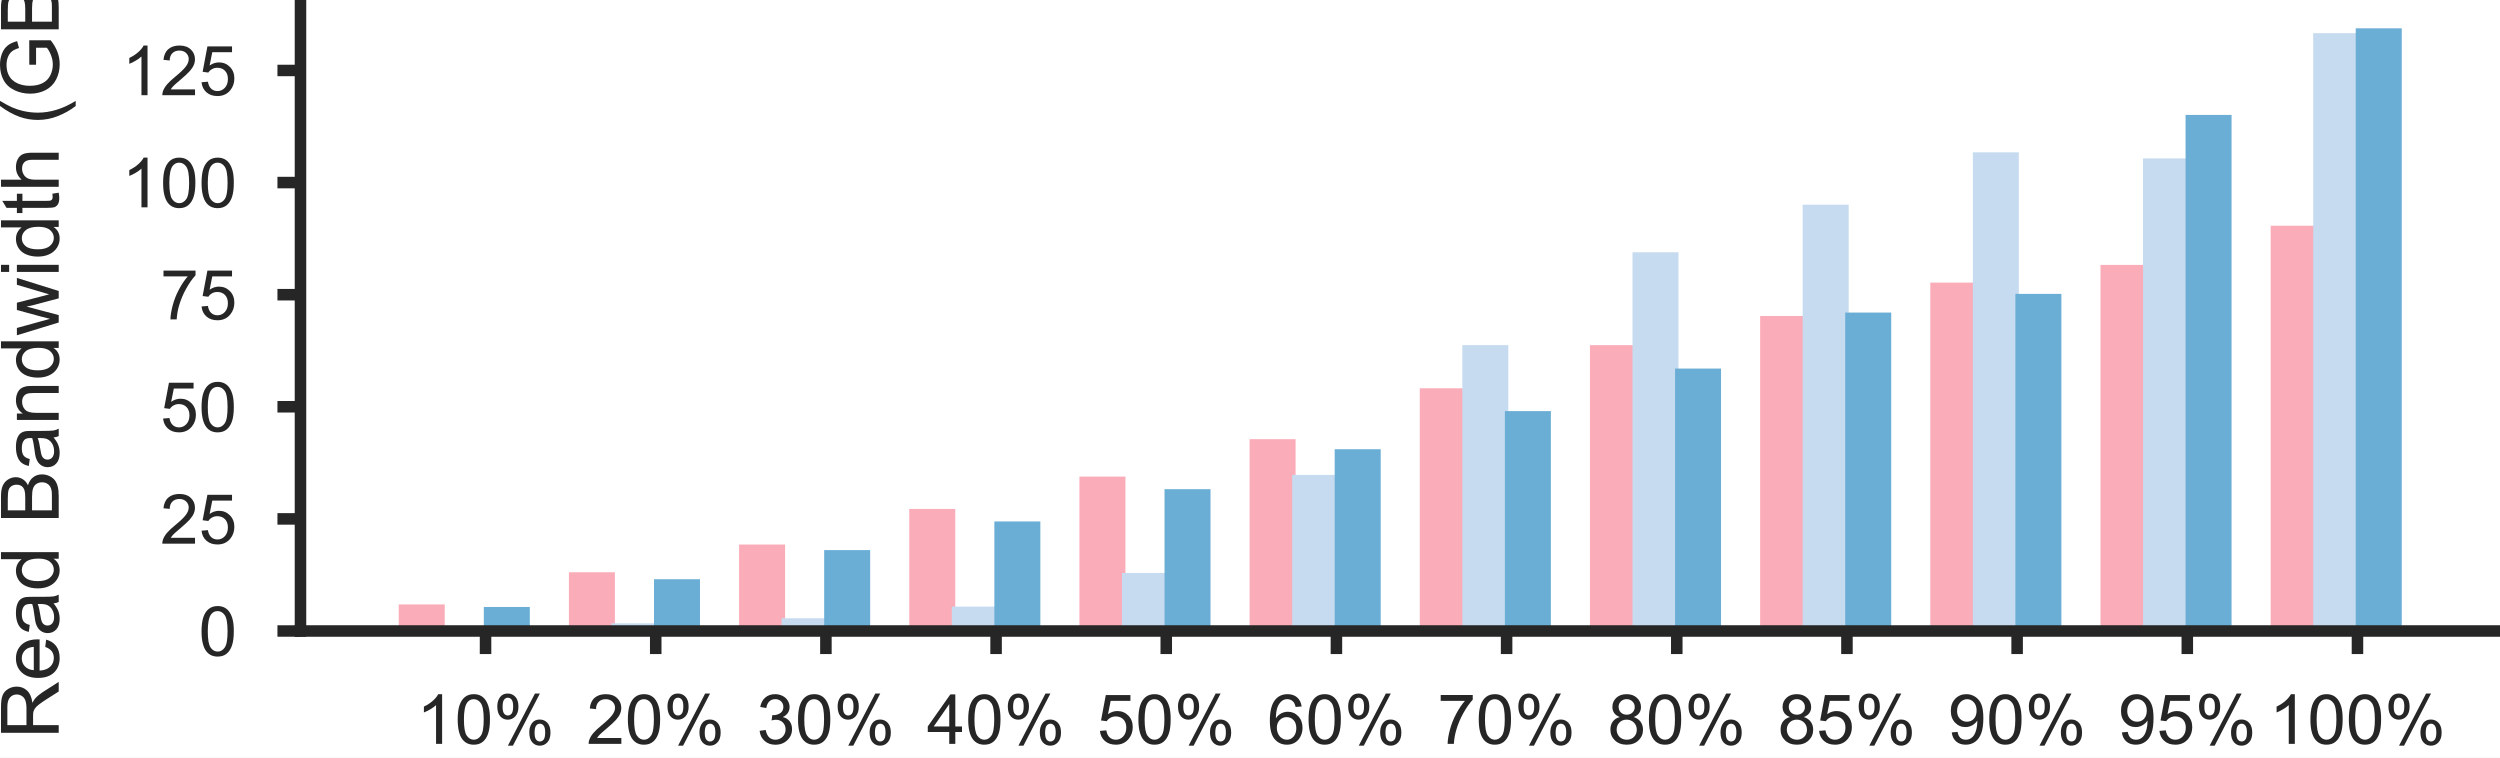
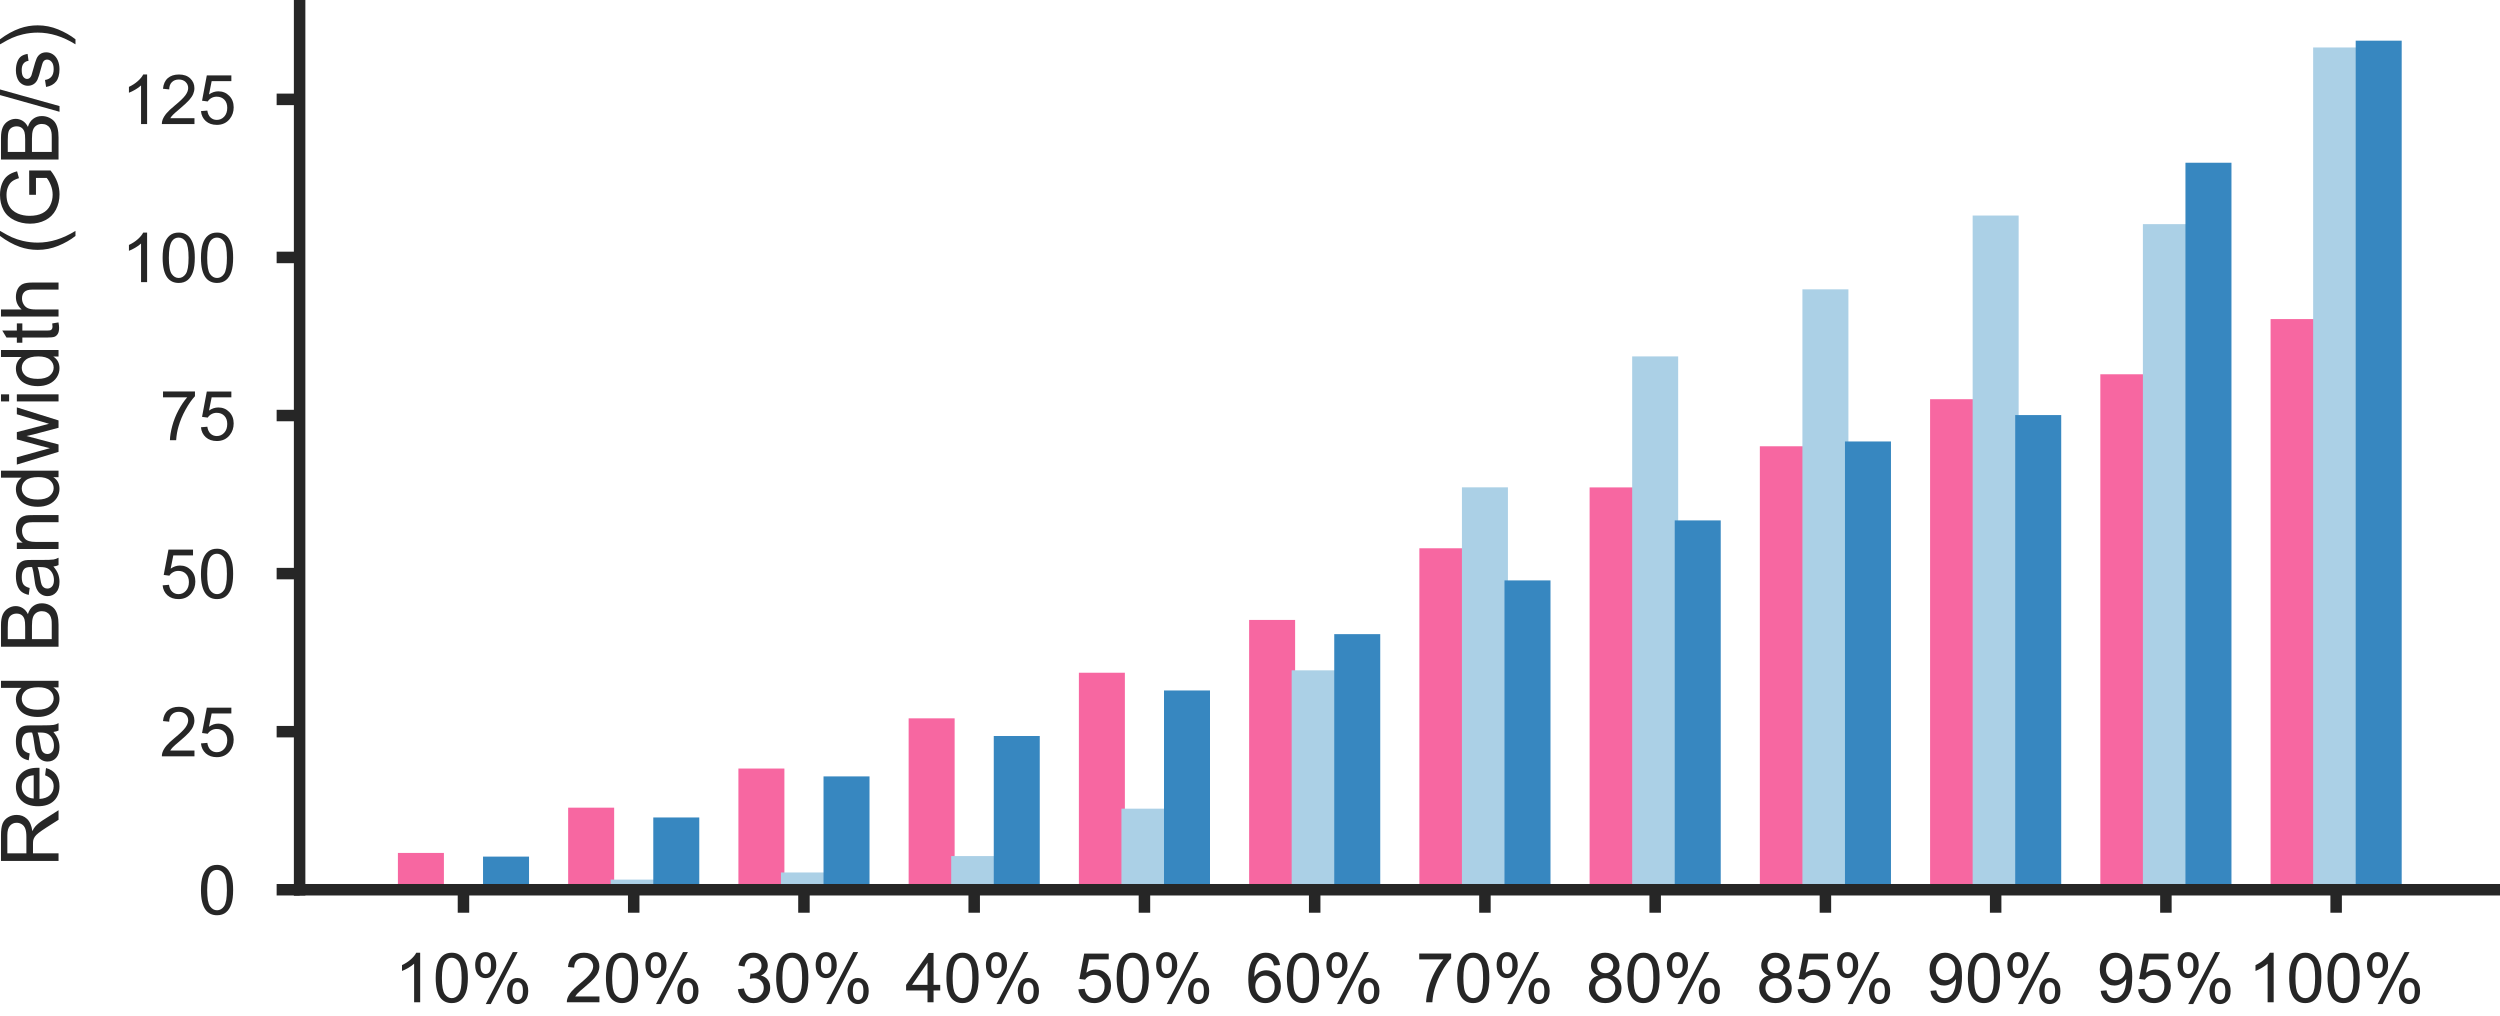
- <svg xmlns="http://www.w3.org/2000/svg" xmlns:xlink="http://www.w3.org/1999/xlink" width="216.973pt" height="65.751pt" viewBox="0 0 216.973 65.751" version="1.1">
+ <svg xmlns="http://www.w3.org/2000/svg" xmlns:xlink="http://www.w3.org/1999/xlink" width="217.603pt" height="88.431pt" viewBox="0 0 217.603 88.431" version="1.1">
  <defs>
    <style type="text/css">*{stroke-linejoin: round; stroke-linecap: butt}</style>
  </defs>
  <g id="figure_1">
    <g id="patch_1">
-       <path d="M 0 65.751  L 216.973 65.751  L 216.973 0  L 0 0  z " style="fill: #ffffff" />
+       <path d="M 0 88.431  L 217.603 88.431  L 217.603 0  L 0 0  z " style="fill: #ffffff" />
    </g>
    <g id="axes_1">
      <g id="patch_2">
-         <path d="M 26.079 54.764  L 216.973 54.764  L 216.973 -0  L 26.079 -0  z " style="fill: #ffffff" />
+         <path d="M 26.079 77.444  L 217.603 77.444  L 217.603 0  L 26.079 0  z " style="fill: #ffffff" />
      </g>
      <g id="matplotlib.axis_1">
        <g id="xtick_1">
          <g id="line2d_1">
            <defs>
-               <path id="m1c1a986bbe" d="M 0 0  L 0 2  " style="stroke: #262626" />
+               <path id="m88b4b094c3" d="M 0 0  L 0 2  " style="stroke: #262626" />
            </defs>
            <g>
-               <use xlink:href="#m1c1a986bbe" x="42.14" y="54.764" style="fill: #262626; stroke: #262626" />
+               <use xlink:href="#m88b4b094c3" x="40.341" y="77.444" style="fill: #262626; stroke: #262626" />
            </g>
          </g>
          <g id="text_1">
-             <g style="fill: #262626" transform="translate(36.13621 64.55869) scale(0.06 -0.06)">
+             <g style="fill: #262626" transform="translate(34.33696 87.23869) scale(0.06 -0.06)">
              <defs>
                <path id="ArialMT-31" d="M 2384 0  L 1822 0  L 1822 3584  Q 1619 3391 1289 3197  Q 959 3003 697 2906  L 697 3450  Q 1169 3672 1522 3987  Q 1875 4303 2022 4600  L 2384 4600  L 2384 0  z " transform="scale(0.015625)" />
                <path id="ArialMT-30" d="M 266 2259  Q 266 3072 433 3567  Q 600 4063 929 4331  Q 1259 4600 1759 4600  Q 2128 4600 2406 4451  Q 2684 4303 2865 4023  Q 3047 3744 3150 3342  Q 3253 2941 3253 2259  Q 3253 1453 3087 958  Q 2922 463 2592 192  Q 2263 -78 1759 -78  Q 1097 -78 719 397  Q 266 969 266 2259  z M 844 2259  Q 844 1131 1108 757  Q 1372 384 1759 384  Q 2147 384 2411 759  Q 2675 1134 2675 2259  Q 2675 3391 2411 3762  Q 2147 4134 1753 4134  Q 1366 4134 1134 3806  Q 844 3388 844 2259  z " transform="scale(0.015625)" />
                <path id="ArialMT-25" d="M 372 3481  Q 372 3972 619 4315  Q 866 4659 1334 4659  Q 1766 4659 2048 4351  Q 2331 4044 2331 3447  Q 2331 2866 2045 2552  Q 1759 2238 1341 2238  Q 925 2238 648 2547  Q 372 2856 372 3481  z M 1350 4272  Q 1141 4272 1002 4090  Q 863 3909 863 3425  Q 863 2984 1003 2804  Q 1144 2625 1350 2625  Q 1563 2625 1702 2806  Q 1841 2988 1841 3469  Q 1841 3913 1700 4092  Q 1559 4272 1350 4272  z M 1353 -169  L 3859 4659  L 4316 4659  L 1819 -169  L 1353 -169  z M 3334 1075  Q 3334 1569 3581 1911  Q 3828 2253 4300 2253  Q 4731 2253 5014 1945  Q 5297 1638 5297 1041  Q 5297 459 5011 145  Q 4725 -169 4303 -169  Q 3888 -169 3611 142  Q 3334 453 3334 1075  z M 4316 1866  Q 4103 1866 3964 1684  Q 3825 1503 3825 1019  Q 3825 581 3965 400  Q 4106 219 4313 219  Q 4528 219 4667 400  Q 4806 581 4806 1063  Q 4806 1506 4665 1686  Q 4525 1866 4316 1866  z " transform="scale(0.015625)" />
              </defs>
              <use xlink:href="#ArialMT-31" />
              <use xlink:href="#ArialMT-30" transform="translate(55.61523 0)" />
              <use xlink:href="#ArialMT-25" transform="translate(111.2305 0)" />
            </g>
          </g>
        </g>
        <g id="xtick_2">
          <g id="line2d_2">
            <g>
-               <use xlink:href="#m1c1a986bbe" x="56.91" y="54.764" style="fill: #262626; stroke: #262626" />
+               <use xlink:href="#m88b4b094c3" x="55.159" y="77.444" style="fill: #262626; stroke: #262626" />
            </g>
          </g>
          <g id="text_2">
-             <g style="fill: #262626" transform="translate(50.90557 64.55869) scale(0.06 -0.06)">
+             <g style="fill: #262626" transform="translate(49.15506 87.23869) scale(0.06 -0.06)">
              <defs>
                <path id="ArialMT-32" d="M 3222 541  L 3222 0  L 194 0  Q 188 203 259 391  Q 375 700 629 1000  Q 884 1300 1366 1694  Q 2113 2306 2375 2664  Q 2638 3022 2638 3341  Q 2638 3675 2398 3904  Q 2159 4134 1775 4134  Q 1369 4134 1125 3890  Q 881 3647 878 3216  L 300 3275  Q 359 3922 746 4261  Q 1134 4600 1788 4600  Q 2447 4600 2831 4234  Q 3216 3869 3216 3328  Q 3216 3053 3103 2787  Q 2991 2522 2730 2228  Q 2469 1934 1863 1422  Q 1356 997 1212 845  Q 1069 694 975 541  L 3222 541  z " transform="scale(0.015625)" />
              </defs>
              <use xlink:href="#ArialMT-32" />
              <use xlink:href="#ArialMT-30" transform="translate(55.61523 0)" />
              <use xlink:href="#ArialMT-25" transform="translate(111.2305 0)" />
            </g>
          </g>
        </g>
        <g id="xtick_3">
          <g id="line2d_3">
            <g>
-               <use xlink:href="#m1c1a986bbe" x="71.679" y="54.764" style="fill: #262626; stroke: #262626" />
+               <use xlink:href="#m88b4b094c3" x="69.977" y="77.444" style="fill: #262626; stroke: #262626" />
            </g>
          </g>
          <g id="text_3">
-             <g style="fill: #262626" transform="translate(65.67494 64.55869) scale(0.06 -0.06)">
+             <g style="fill: #262626" transform="translate(63.97317 87.23869) scale(0.06 -0.06)">
              <defs>
                <path id="ArialMT-33" d="M 269 1209  L 831 1284  Q 928 806 1161 595  Q 1394 384 1728 384  Q 2125 384 2398 659  Q 2672 934 2672 1341  Q 2672 1728 2419 1979  Q 2166 2231 1775 2231  Q 1616 2231 1378 2169  L 1441 2663  Q 1497 2656 1531 2656  Q 1891 2656 2178 2843  Q 2466 3031 2466 3422  Q 2466 3731 2256 3934  Q 2047 4138 1716 4138  Q 1388 4138 1169 3931  Q 950 3725 888 3313  L 325 3413  Q 428 3978 793 4289  Q 1159 4600 1703 4600  Q 2078 4600 2393 4439  Q 2709 4278 2876 4000  Q 3044 3722 3044 3409  Q 3044 3113 2884 2869  Q 2725 2625 2413 2481  Q 2819 2388 3044 2092  Q 3269 1797 3269 1353  Q 3269 753 2831 336  Q 2394 -81 1725 -81  Q 1122 -81 723 278  Q 325 638 269 1209  z " transform="scale(0.015625)" />
              </defs>
              <use xlink:href="#ArialMT-33" />
              <use xlink:href="#ArialMT-30" transform="translate(55.61523 0)" />
              <use xlink:href="#ArialMT-25" transform="translate(111.2305 0)" />
            </g>
          </g>
        </g>
        <g id="xtick_4">
          <g id="line2d_4">
            <g>
-               <use xlink:href="#m1c1a986bbe" x="86.449" y="54.764" style="fill: #262626; stroke: #262626" />
+               <use xlink:href="#m88b4b094c3" x="84.795" y="77.444" style="fill: #262626; stroke: #262626" />
            </g>
          </g>
          <g id="text_4">
-             <g style="fill: #262626" transform="translate(80.4443 64.55869) scale(0.06 -0.06)">
+             <g style="fill: #262626" transform="translate(78.79127 87.23869) scale(0.06 -0.06)">
              <defs>
                <path id="ArialMT-34" d="M 2069 0  L 2069 1097  L 81 1097  L 81 1613  L 2172 4581  L 2631 4581  L 2631 1613  L 3250 1613  L 3250 1097  L 2631 1097  L 2631 0  L 2069 0  z M 2069 1613  L 2069 3678  L 634 1613  L 2069 1613  z " transform="scale(0.015625)" />
              </defs>
              <use xlink:href="#ArialMT-34" />
              <use xlink:href="#ArialMT-30" transform="translate(55.61523 0)" />
              <use xlink:href="#ArialMT-25" transform="translate(111.2305 0)" />
            </g>
          </g>
        </g>
        <g id="xtick_5">
          <g id="line2d_5">
            <g>
-               <use xlink:href="#m1c1a986bbe" x="101.218" y="54.764" style="fill: #262626; stroke: #262626" />
+               <use xlink:href="#m88b4b094c3" x="99.614" y="77.444" style="fill: #262626; stroke: #262626" />
            </g>
          </g>
          <g id="text_5">
-             <g style="fill: #262626" transform="translate(95.21366 64.55869) scale(0.06 -0.06)">
+             <g style="fill: #262626" transform="translate(93.60938 87.23869) scale(0.06 -0.06)">
              <defs>
                <path id="ArialMT-35" d="M 266 1200  L 856 1250  Q 922 819 1161 601  Q 1400 384 1738 384  Q 2144 384 2425 690  Q 2706 997 2706 1503  Q 2706 1984 2436 2262  Q 2166 2541 1728 2541  Q 1456 2541 1237 2417  Q 1019 2294 894 2097  L 366 2166  L 809 4519  L 3088 4519  L 3088 3981  L 1259 3981  L 1013 2750  Q 1425 3038 1878 3038  Q 2478 3038 2890 2622  Q 3303 2206 3303 1553  Q 3303 931 2941 478  Q 2500 -78 1738 -78  Q 1113 -78 717 272  Q 322 622 266 1200  z " transform="scale(0.015625)" />
              </defs>
              <use xlink:href="#ArialMT-35" />
              <use xlink:href="#ArialMT-30" transform="translate(55.61523 0)" />
              <use xlink:href="#ArialMT-25" transform="translate(111.2305 0)" />
            </g>
          </g>
        </g>
        <g id="xtick_6">
          <g id="line2d_6">
            <g>
-               <use xlink:href="#m1c1a986bbe" x="115.987" y="54.764" style="fill: #262626; stroke: #262626" />
+               <use xlink:href="#m88b4b094c3" x="114.432" y="77.444" style="fill: #262626; stroke: #262626" />
            </g>
          </g>
          <g id="text_6">
-             <g style="fill: #262626" transform="translate(109.983 64.55869) scale(0.06 -0.06)">
+             <g style="fill: #262626" transform="translate(108.4275 87.23869) scale(0.06 -0.06)">
              <defs>
                <path id="ArialMT-36" d="M 3184 3459  L 2625 3416  Q 2550 3747 2413 3897  Q 2184 4138 1850 4138  Q 1581 4138 1378 3988  Q 1113 3794 959 3422  Q 806 3050 800 2363  Q 1003 2672 1297 2822  Q 1591 2972 1913 2972  Q 2475 2972 2870 2558  Q 3266 2144 3266 1488  Q 3266 1056 3080 686  Q 2894 316 2569 119  Q 2244 -78 1831 -78  Q 1128 -78 684 439  Q 241 956 241 2144  Q 241 3472 731 4075  Q 1159 4600 1884 4600  Q 2425 4600 2770 4297  Q 3116 3994 3184 3459  z M 888 1484  Q 888 1194 1011 928  Q 1134 663 1356 523  Q 1578 384 1822 384  Q 2178 384 2434 671  Q 2691 959 2691 1453  Q 2691 1928 2437 2201  Q 2184 2475 1800 2475  Q 1419 2475 1153 2201  Q 888 1928 888 1484  z " transform="scale(0.015625)" />
              </defs>
              <use xlink:href="#ArialMT-36" />
              <use xlink:href="#ArialMT-30" transform="translate(55.61523 0)" />
              <use xlink:href="#ArialMT-25" transform="translate(111.2305 0)" />
            </g>
          </g>
        </g>
        <g id="xtick_7">
          <g id="line2d_7">
            <g>
-               <use xlink:href="#m1c1a986bbe" x="130.757" y="54.764" style="fill: #262626; stroke: #262626" />
+               <use xlink:href="#m88b4b094c3" x="129.25" y="77.444" style="fill: #262626; stroke: #262626" />
            </g>
          </g>
          <g id="text_7">
-             <g style="fill: #262626" transform="translate(124.7524 64.55869) scale(0.06 -0.06)">
+             <g style="fill: #262626" transform="translate(123.2456 87.23869) scale(0.06 -0.06)">
              <defs>
                <path id="ArialMT-37" d="M 303 3981  L 303 4522  L 3269 4522  L 3269 4084  Q 2831 3619 2401 2847  Q 1972 2075 1738 1259  Q 1569 684 1522 0  L 944 0  Q 953 541 1156 1306  Q 1359 2072 1739 2783  Q 2119 3494 2547 3981  L 303 3981  z " transform="scale(0.015625)" />
              </defs>
              <use xlink:href="#ArialMT-37" />
              <use xlink:href="#ArialMT-30" transform="translate(55.61523 0)" />
              <use xlink:href="#ArialMT-25" transform="translate(111.2305 0)" />
            </g>
          </g>
        </g>
        <g id="xtick_8">
          <g id="line2d_8">
            <g>
-               <use xlink:href="#m1c1a986bbe" x="145.526" y="54.764" style="fill: #262626; stroke: #262626" />
+               <use xlink:href="#m88b4b094c3" x="144.068" y="77.444" style="fill: #262626; stroke: #262626" />
            </g>
          </g>
          <g id="text_8">
-             <g style="fill: #262626" transform="translate(139.5217 64.55869) scale(0.06 -0.06)">
+             <g style="fill: #262626" transform="translate(138.0637 87.23869) scale(0.06 -0.06)">
              <defs>
                <path id="ArialMT-38" d="M 1131 2484  Q 781 2613 612 2850  Q 444 3088 444 3419  Q 444 3919 803 4259  Q 1163 4600 1759 4600  Q 2359 4600 2725 4251  Q 3091 3903 3091 3403  Q 3091 3084 2923 2848  Q 2756 2613 2416 2484  Q 2838 2347 3058 2040  Q 3278 1734 3278 1309  Q 3278 722 2862 322  Q 2447 -78 1769 -78  Q 1091 -78 675 323  Q 259 725 259 1325  Q 259 1772 486 2073  Q 713 2375 1131 2484  z M 1019 3438  Q 1019 3113 1228 2906  Q 1438 2700 1772 2700  Q 2097 2700 2305 2904  Q 2513 3109 2513 3406  Q 2513 3716 2298 3927  Q 2084 4138 1766 4138  Q 1444 4138 1231 3931  Q 1019 3725 1019 3438  z M 838 1322  Q 838 1081 952 856  Q 1066 631 1291 507  Q 1516 384 1775 384  Q 2178 384 2440 643  Q 2703 903 2703 1303  Q 2703 1709 2433 1975  Q 2163 2241 1756 2241  Q 1359 2241 1098 1978  Q 838 1716 838 1322  z " transform="scale(0.015625)" />
              </defs>
              <use xlink:href="#ArialMT-38" />
              <use xlink:href="#ArialMT-30" transform="translate(55.61523 0)" />
              <use xlink:href="#ArialMT-25" transform="translate(111.2305 0)" />
            </g>
          </g>
        </g>
        <g id="xtick_9">
          <g id="line2d_9">
            <g>
-               <use xlink:href="#m1c1a986bbe" x="160.295" y="54.764" style="fill: #262626; stroke: #262626" />
+               <use xlink:href="#m88b4b094c3" x="158.886" y="77.444" style="fill: #262626; stroke: #262626" />
            </g>
          </g>
          <g id="text_9">
-             <g style="fill: #262626" transform="translate(154.2911 64.55869) scale(0.06 -0.06)">
+             <g style="fill: #262626" transform="translate(152.8818 87.23869) scale(0.06 -0.06)">
              <use xlink:href="#ArialMT-38" />
              <use xlink:href="#ArialMT-35" transform="translate(55.61523 0)" />
              <use xlink:href="#ArialMT-25" transform="translate(111.2305 0)" />
            </g>
          </g>
        </g>
        <g id="xtick_10">
          <g id="line2d_10">
            <g>
-               <use xlink:href="#m1c1a986bbe" x="175.065" y="54.764" style="fill: #262626; stroke: #262626" />
+               <use xlink:href="#m88b4b094c3" x="173.704" y="77.444" style="fill: #262626; stroke: #262626" />
            </g>
          </g>
          <g id="text_10">
-             <g style="fill: #262626" transform="translate(169.0605 64.55869) scale(0.06 -0.06)">
+             <g style="fill: #262626" transform="translate(167.6999 87.23869) scale(0.06 -0.06)">
              <defs>
                <path id="ArialMT-39" d="M 350 1059  L 891 1109  Q 959 728 1153 556  Q 1347 384 1650 384  Q 1909 384 2104 503  Q 2300 622 2425 820  Q 2550 1019 2634 1356  Q 2719 1694 2719 2044  Q 2719 2081 2716 2156  Q 2547 1888 2255 1720  Q 1963 1553 1622 1553  Q 1053 1553 659 1965  Q 266 2378 266 3053  Q 266 3750 677 4175  Q 1088 4600 1706 4600  Q 2153 4600 2523 4359  Q 2894 4119 3086 3673  Q 3278 3228 3278 2384  Q 3278 1506 3087 986  Q 2897 466 2520 194  Q 2144 -78 1638 -78  Q 1100 -78 759 220  Q 419 519 350 1059  z M 2653 3081  Q 2653 3566 2395 3850  Q 2138 4134 1775 4134  Q 1400 4134 1122 3828  Q 844 3522 844 3034  Q 844 2597 1108 2323  Q 1372 2050 1759 2050  Q 2150 2050 2401 2323  Q 2653 2597 2653 3081  z " transform="scale(0.015625)" />
              </defs>
              <use xlink:href="#ArialMT-39" />
              <use xlink:href="#ArialMT-30" transform="translate(55.61523 0)" />
              <use xlink:href="#ArialMT-25" transform="translate(111.2305 0)" />
            </g>
          </g>
        </g>
        <g id="xtick_11">
          <g id="line2d_11">
            <g>
-               <use xlink:href="#m1c1a986bbe" x="189.834" y="54.764" style="fill: #262626; stroke: #262626" />
+               <use xlink:href="#m88b4b094c3" x="188.522" y="77.444" style="fill: #262626; stroke: #262626" />
            </g>
          </g>
          <g id="text_11">
-             <g style="fill: #262626" transform="translate(183.8298 64.55869) scale(0.06 -0.06)">
+             <g style="fill: #262626" transform="translate(182.518 87.23869) scale(0.06 -0.06)">
              <use xlink:href="#ArialMT-39" />
              <use xlink:href="#ArialMT-35" transform="translate(55.61523 0)" />
              <use xlink:href="#ArialMT-25" transform="translate(111.2305 0)" />
            </g>
          </g>
        </g>
        <g id="xtick_12">
          <g id="line2d_12">
            <g>
-               <use xlink:href="#m1c1a986bbe" x="204.603" y="54.764" style="fill: #262626; stroke: #262626" />
+               <use xlink:href="#m88b4b094c3" x="203.34" y="77.444" style="fill: #262626; stroke: #262626" />
            </g>
          </g>
          <g id="text_12">
-             <g style="fill: #262626" transform="translate(196.9309 64.55869) scale(0.06 -0.06)">
+             <g style="fill: #262626" transform="translate(195.6678 87.23869) scale(0.06 -0.06)">
              <use xlink:href="#ArialMT-31" />
              <use xlink:href="#ArialMT-30" transform="translate(55.61523 0)" />
              <use xlink:href="#ArialMT-30" transform="translate(111.2305 0)" />
              <use xlink:href="#ArialMT-25" transform="translate(166.8457 0)" />
            </g>
          </g>
        </g>
      </g>
      <g id="matplotlib.axis_2">
        <g id="ytick_1">
          <g id="line2d_13">
            <defs>
-               <path id="m3f964b106b" d="M 0 0  L -2 0  " style="stroke: #262626" />
+               <path id="mb3cfc9099d" d="M 0 0  L -2 0  " style="stroke: #262626" />
            </defs>
            <g>
-               <use xlink:href="#m3f964b106b" x="26.079" y="54.764" style="fill: #262626; stroke: #262626" />
+               <use xlink:href="#mb3cfc9099d" x="26.079" y="77.444" style="fill: #262626; stroke: #262626" />
            </g>
          </g>
          <g id="text_13">
-             <g style="fill: #262626" transform="translate(17.24219 56.91134) scale(0.06 -0.06)">
+             <g style="fill: #262626" transform="translate(17.24219 79.59134) scale(0.06 -0.06)">
              <use xlink:href="#ArialMT-30" />
            </g>
          </g>
        </g>
        <g id="ytick_2">
          <g id="line2d_14">
            <g>
-               <use xlink:href="#m3f964b106b" x="26.079" y="45.034" style="fill: #262626; stroke: #262626" />
+               <use xlink:href="#mb3cfc9099d" x="26.079" y="63.685" style="fill: #262626; stroke: #262626" />
            </g>
          </g>
          <g id="text_14">
-             <g style="fill: #262626" transform="translate(13.90563 47.18179) scale(0.06 -0.06)">
+             <g style="fill: #262626" transform="translate(13.90563 65.83239) scale(0.06 -0.06)">
              <use xlink:href="#ArialMT-32" />
              <use xlink:href="#ArialMT-35" transform="translate(55.61523 0)" />
            </g>
          </g>
        </g>
        <g id="ytick_3">
          <g id="line2d_15">
            <g>
-               <use xlink:href="#m3f964b106b" x="26.079" y="35.305" style="fill: #262626; stroke: #262626" />
+               <use xlink:href="#mb3cfc9099d" x="26.079" y="49.926" style="fill: #262626; stroke: #262626" />
            </g>
          </g>
          <g id="text_15">
-             <g style="fill: #262626" transform="translate(13.90563 37.45224) scale(0.06 -0.06)">
+             <g style="fill: #262626" transform="translate(13.90563 52.07344) scale(0.06 -0.06)">
              <use xlink:href="#ArialMT-35" />
              <use xlink:href="#ArialMT-30" transform="translate(55.61523 0)" />
            </g>
          </g>
        </g>
        <g id="ytick_4">
          <g id="line2d_16">
            <g>
-               <use xlink:href="#m3f964b106b" x="26.079" y="25.575" style="fill: #262626; stroke: #262626" />
+               <use xlink:href="#mb3cfc9099d" x="26.079" y="36.167" style="fill: #262626; stroke: #262626" />
            </g>
          </g>
          <g id="text_16">
-             <g style="fill: #262626" transform="translate(13.90563 27.7227) scale(0.06 -0.06)">
+             <g style="fill: #262626" transform="translate(13.90563 38.31449) scale(0.06 -0.06)">
              <use xlink:href="#ArialMT-37" />
              <use xlink:href="#ArialMT-35" transform="translate(55.61523 0)" />
            </g>
          </g>
        </g>
        <g id="ytick_5">
          <g id="line2d_17">
            <g>
-               <use xlink:href="#m3f964b106b" x="26.079" y="15.846" style="fill: #262626; stroke: #262626" />
+               <use xlink:href="#mb3cfc9099d" x="26.079" y="22.408" style="fill: #262626; stroke: #262626" />
            </g>
          </g>
          <g id="text_17">
-             <g style="fill: #262626" transform="translate(10.56906 17.99314) scale(0.06 -0.06)">
+             <g style="fill: #262626" transform="translate(10.56906 24.55554) scale(0.06 -0.06)">
              <use xlink:href="#ArialMT-31" />
              <use xlink:href="#ArialMT-30" transform="translate(55.61523 0)" />
              <use xlink:href="#ArialMT-30" transform="translate(111.2305 0)" />
            </g>
          </g>
        </g>
        <g id="ytick_6">
          <g id="line2d_18">
            <g>
-               <use xlink:href="#m3f964b106b" x="26.079" y="6.116" style="fill: #262626; stroke: #262626" />
+               <use xlink:href="#mb3cfc9099d" x="26.079" y="8.649" style="fill: #262626; stroke: #262626" />
            </g>
          </g>
          <g id="text_18">
-             <g style="fill: #262626" transform="translate(10.56906 8.263596) scale(0.06 -0.06)">
+             <g style="fill: #262626" transform="translate(10.56906 10.79659) scale(0.06 -0.06)">
              <use xlink:href="#ArialMT-31" />
              <use xlink:href="#ArialMT-32" transform="translate(55.61523 0)" />
              <use xlink:href="#ArialMT-35" transform="translate(111.2305 0)" />
            </g>
          </g>
        </g>
        <g id="text_19">
-           <g style="fill: #262626" transform="translate(5.095781 64.14731) rotate(-90) scale(0.07 -0.07)">
+           <g style="fill: #262626" transform="translate(5.095781 75.48731) rotate(-90) scale(0.07 -0.07)">
            <defs>
              <path id="ArialMT-52" d="M 503 0  L 503 4581  L 2534 4581  Q 3147 4581 3465 4457  Q 3784 4334 3975 4021  Q 4166 3709 4166 3331  Q 4166 2844 3850 2509  Q 3534 2175 2875 2084  Q 3116 1969 3241 1856  Q 3506 1613 3744 1247  L 4541 0  L 3778 0  L 3172 953  Q 2906 1366 2734 1584  Q 2563 1803 2427 1890  Q 2291 1978 2150 2013  Q 2047 2034 1813 2034  L 1109 2034  L 1109 0  L 503 0  z M 1109 2559  L 2413 2559  Q 2828 2559 3062 2645  Q 3297 2731 3419 2920  Q 3541 3109 3541 3331  Q 3541 3656 3305 3865  Q 3069 4075 2559 4075  L 1109 4075  L 1109 2559  z " transform="scale(0.015625)" />
              <path id="ArialMT-65" d="M 2694 1069  L 3275 997  Q 3138 488 2766 206  Q 2394 -75 1816 -75  Q 1088 -75 661 373  Q 234 822 234 1631  Q 234 2469 665 2931  Q 1097 3394 1784 3394  Q 2450 3394 2872 2941  Q 3294 2488 3294 1666  Q 3294 1616 3291 1516  L 816 1516  Q 847 969 1125 678  Q 1403 388 1819 388  Q 2128 388 2347 550  Q 2566 713 2694 1069  z M 847 1978  L 2700 1978  Q 2663 2397 2488 2606  Q 2219 2931 1791 2931  Q 1403 2931 1139 2672  Q 875 2413 847 1978  z " transform="scale(0.015625)" />
              <path id="ArialMT-61" d="M 2588 409  Q 2275 144 1986 34  Q 1697 -75 1366 -75  Q 819 -75 525 192  Q 231 459 231 875  Q 231 1119 342 1320  Q 453 1522 633 1644  Q 813 1766 1038 1828  Q 1203 1872 1538 1913  Q 2219 1994 2541 2106  Q 2544 2222 2544 2253  Q 2544 2597 2384 2738  Q 2169 2928 1744 2928  Q 1347 2928 1158 2789  Q 969 2650 878 2297  L 328 2372  Q 403 2725 575 2942  Q 747 3159 1072 3276  Q 1397 3394 1825 3394  Q 2250 3394 2515 3294  Q 2781 3194 2906 3042  Q 3031 2891 3081 2659  Q 3109 2516 3109 2141  L 3109 1391  Q 3109 606 3145 398  Q 3181 191 3288 0  L 2700 0  Q 2613 175 2588 409  z M 2541 1666  Q 2234 1541 1622 1453  Q 1275 1403 1131 1340  Q 988 1278 909 1158  Q 831 1038 831 891  Q 831 666 1001 516  Q 1172 366 1500 366  Q 1825 366 2078 508  Q 2331 650 2450 897  Q 2541 1088 2541 1459  L 2541 1666  z " transform="scale(0.015625)" />
              <path id="ArialMT-64" d="M 2575 0  L 2575 419  Q 2259 -75 1647 -75  Q 1250 -75 917 144  Q 584 363 401 755  Q 219 1147 219 1656  Q 219 2153 384 2558  Q 550 2963 881 3178  Q 1213 3394 1622 3394  Q 1922 3394 2156 3267  Q 2391 3141 2538 2938  L 2538 4581  L 3097 4581  L 3097 0  L 2575 0  z M 797 1656  Q 797 1019 1065 703  Q 1334 388 1700 388  Q 2069 388 2326 689  Q 2584 991 2584 1609  Q 2584 2291 2321 2609  Q 2059 2928 1675 2928  Q 1300 2928 1048 2622  Q 797 2316 797 1656  z " transform="scale(0.015625)" />
              <path id="ArialMT-20" transform="scale(0.015625)" />
              <path id="ArialMT-42" d="M 469 0  L 469 4581  L 2188 4581  Q 2713 4581 3030 4442  Q 3347 4303 3526 4014  Q 3706 3725 3706 3409  Q 3706 3116 3547 2856  Q 3388 2597 3066 2438  Q 3481 2316 3704 2022  Q 3928 1728 3928 1328  Q 3928 1006 3792 729  Q 3656 453 3456 303  Q 3256 153 2954 76  Q 2653 0 2216 0  L 469 0  z M 1075 2656  L 2066 2656  Q 2469 2656 2644 2709  Q 2875 2778 2992 2937  Q 3109 3097 3109 3338  Q 3109 3566 3000 3739  Q 2891 3913 2687 3977  Q 2484 4041 1991 4041  L 1075 4041  L 1075 2656  z M 1075 541  L 2216 541  Q 2509 541 2628 563  Q 2838 600 2978 687  Q 3119 775 3209 942  Q 3300 1109 3300 1328  Q 3300 1584 3169 1773  Q 3038 1963 2805 2039  Q 2572 2116 2134 2116  L 1075 2116  L 1075 541  z " transform="scale(0.015625)" />
              <path id="ArialMT-6e" d="M 422 0  L 422 3319  L 928 3319  L 928 2847  Q 1294 3394 1984 3394  Q 2284 3394 2536 3286  Q 2788 3178 2913 3003  Q 3038 2828 3088 2588  Q 3119 2431 3119 2041  L 3119 0  L 2556 0  L 2556 2019  Q 2556 2363 2490 2533  Q 2425 2703 2258 2804  Q 2091 2906 1866 2906  Q 1506 2906 1245 2678  Q 984 2450 984 1813  L 984 0  L 422 0  z " transform="scale(0.015625)" />
              <path id="ArialMT-77" d="M 1034 0  L 19 3319  L 600 3319  L 1128 1403  L 1325 691  Q 1338 744 1497 1375  L 2025 3319  L 2603 3319  L 3100 1394  L 3266 759  L 3456 1400  L 4025 3319  L 4572 3319  L 3534 0  L 2950 0  L 2422 1988  L 2294 2553  L 1622 0  L 1034 0  z " transform="scale(0.015625)" />
              <path id="ArialMT-69" d="M 425 3934  L 425 4581  L 988 4581  L 988 3934  L 425 3934  z M 425 0  L 425 3319  L 988 3319  L 988 0  L 425 0  z " transform="scale(0.015625)" />
              <path id="ArialMT-74" d="M 1650 503  L 1731 6  Q 1494 -44 1306 -44  Q 1000 -44 831 53  Q 663 150 594 308  Q 525 466 525 972  L 525 2881  L 113 2881  L 113 3319  L 525 3319  L 525 4141  L 1084 4478  L 1084 3319  L 1650 3319  L 1650 2881  L 1084 2881  L 1084 941  Q 1084 700 1114 631  Q 1144 563 1211 522  Q 1278 481 1403 481  Q 1497 481 1650 503  z " transform="scale(0.015625)" />
              <path id="ArialMT-68" d="M 422 0  L 422 4581  L 984 4581  L 984 2938  Q 1378 3394 1978 3394  Q 2347 3394 2619 3248  Q 2891 3103 3008 2847  Q 3125 2591 3125 2103  L 3125 0  L 2563 0  L 2563 2103  Q 2563 2525 2380 2717  Q 2197 2909 1863 2909  Q 1613 2909 1392 2779  Q 1172 2650 1078 2428  Q 984 2206 984 1816  L 984 0  L 422 0  z " transform="scale(0.015625)" />
              <path id="ArialMT-28" d="M 1497 -1347  Q 1031 -759 709 28  Q 388 816 388 1659  Q 388 2403 628 3084  Q 909 3875 1497 4659  L 1900 4659  Q 1522 4009 1400 3731  Q 1209 3300 1100 2831  Q 966 2247 966 1656  Q 966 153 1900 -1347  L 1497 -1347  z " transform="scale(0.015625)" />
              <path id="ArialMT-47" d="M 2638 1797  L 2638 2334  L 4578 2338  L 4578 638  Q 4131 281 3656 101  Q 3181 -78 2681 -78  Q 2006 -78 1454 211  Q 903 500 622 1047  Q 341 1594 341 2269  Q 341 2938 620 3517  Q 900 4097 1425 4378  Q 1950 4659 2634 4659  Q 3131 4659 3532 4498  Q 3934 4338 4162 4050  Q 4391 3763 4509 3300  L 3963 3150  Q 3859 3500 3706 3700  Q 3553 3900 3268 4020  Q 2984 4141 2638 4141  Q 2222 4141 1919 4014  Q 1616 3888 1430 3681  Q 1244 3475 1141 3228  Q 966 2803 966 2306  Q 966 1694 1177 1281  Q 1388 869 1791 669  Q 2194 469 2647 469  Q 3041 469 3416 620  Q 3791 772 3984 944  L 3984 1797  L 2638 1797  z " transform="scale(0.015625)" />
              <path id="ArialMT-2f" d="M 0 -78  L 1328 4659  L 1778 4659  L 453 -78  L 0 -78  z " transform="scale(0.015625)" />
              <path id="ArialMT-73" d="M 197 991  L 753 1078  Q 800 744 1014 566  Q 1228 388 1613 388  Q 2000 388 2187 545  Q 2375 703 2375 916  Q 2375 1106 2209 1216  Q 2094 1291 1634 1406  Q 1016 1563 777 1677  Q 538 1791 414 1992  Q 291 2194 291 2438  Q 291 2659 392 2848  Q 494 3038 669 3163  Q 800 3259 1026 3326  Q 1253 3394 1513 3394  Q 1903 3394 2198 3281  Q 2494 3169 2634 2976  Q 2775 2784 2828 2463  L 2278 2388  Q 2241 2644 2061 2787  Q 1881 2931 1553 2931  Q 1166 2931 1000 2803  Q 834 2675 834 2503  Q 834 2394 903 2306  Q 972 2216 1119 2156  Q 1203 2125 1616 2013  Q 2213 1853 2448 1751  Q 2684 1650 2818 1456  Q 2953 1263 2953 975  Q 2953 694 2789 445  Q 2625 197 2315 61  Q 2006 -75 1616 -75  Q 969 -75 630 194  Q 291 463 197 991  z " transform="scale(0.015625)" />
              <path id="ArialMT-29" d="M 791 -1347  L 388 -1347  Q 1322 153 1322 1656  Q 1322 2244 1188 2822  Q 1081 3291 891 3722  Q 769 4003 388 4659  L 791 4659  Q 1378 3875 1659 3084  Q 1900 2403 1900 1659  Q 1900 816 1576 28  Q 1253 -759 791 -1347  z " transform="scale(0.015625)" />
            </defs>
            <use xlink:href="#ArialMT-52" />
            <use xlink:href="#ArialMT-65" transform="translate(72.2168 0)" />
            <use xlink:href="#ArialMT-61" transform="translate(127.832 0)" />
            <use xlink:href="#ArialMT-64" transform="translate(183.4473 0)" />
            <use xlink:href="#ArialMT-20" transform="translate(239.0625 0)" />
            <use xlink:href="#ArialMT-42" transform="translate(266.8457 0)" />
            <use xlink:href="#ArialMT-61" transform="translate(333.5449 0)" />
            <use xlink:href="#ArialMT-6e" transform="translate(389.1602 0)" />
            <use xlink:href="#ArialMT-64" transform="translate(444.7754 0)" />
            <use xlink:href="#ArialMT-77" transform="translate(500.3906 0)" />
            <use xlink:href="#ArialMT-69" transform="translate(572.6074 0)" />
            <use xlink:href="#ArialMT-64" transform="translate(594.8242 0)" />
            <use xlink:href="#ArialMT-74" transform="translate(650.4395 0)" />
            <use xlink:href="#ArialMT-68" transform="translate(678.2227 0)" />
            <use xlink:href="#ArialMT-20" transform="translate(733.8379 0)" />
            <use xlink:href="#ArialMT-28" transform="translate(761.6211 0)" />
            <use xlink:href="#ArialMT-47" transform="translate(794.9219 0)" />
            <use xlink:href="#ArialMT-42" transform="translate(872.7051 0)" />
            <use xlink:href="#ArialMT-2f" transform="translate(939.4043 0)" />
            <use xlink:href="#ArialMT-73" transform="translate(967.1875 0)" />
            <use xlink:href="#ArialMT-29" transform="translate(1017.188 0)" />
          </g>
        </g>
      </g>
      <g id="patch_3">
-         <path d="M 34.756 54.764  L 38.448 54.764  L 38.448 52.607  L 34.756 52.607  z " clip-path="url(#pcbfed5bc3d)" style="fill: #fbacb9; stroke: #fbacb9; stroke-width: 0.3; stroke-linejoin: miter" />
+         <path d="M 34.784 77.444  L 38.489 77.444  L 38.489 74.393  L 34.784 74.393  z " clip-path="url(#pfc933d5cb1)" style="fill: #f767a1; stroke: #f767a1; stroke-width: 0.3; stroke-linejoin: miter" />
      </g>
      <g id="patch_4">
-         <path d="M 49.525 54.764  L 53.217 54.764  L 53.217 49.817  L 49.525 49.817  z " clip-path="url(#pcbfed5bc3d)" style="fill: #fbacb9; stroke: #fbacb9; stroke-width: 0.3; stroke-linejoin: miter" />
+         <path d="M 49.602 77.444  L 53.307 77.444  L 53.307 70.448  L 49.602 70.448  z " clip-path="url(#pfc933d5cb1)" style="fill: #f767a1; stroke: #f767a1; stroke-width: 0.3; stroke-linejoin: miter" />
      </g>
      <g id="patch_5">
-         <path d="M 64.294 54.764  L 67.987 54.764  L 67.987 47.41  L 64.294 47.41  z " clip-path="url(#pcbfed5bc3d)" style="fill: #fbacb9; stroke: #fbacb9; stroke-width: 0.3; stroke-linejoin: miter" />
+         <path d="M 64.421 77.444  L 68.125 77.444  L 68.125 67.044  L 64.421 67.044  z " clip-path="url(#pfc933d5cb1)" style="fill: #f767a1; stroke: #f767a1; stroke-width: 0.3; stroke-linejoin: miter" />
      </g>
      <g id="patch_6">
-         <path d="M 79.064 54.764  L 82.756 54.764  L 82.756 44.319  L 79.064 44.319  z " clip-path="url(#pcbfed5bc3d)" style="fill: #fbacb9; stroke: #fbacb9; stroke-width: 0.3; stroke-linejoin: miter" />
+         <path d="M 79.239 77.444  L 82.943 77.444  L 82.943 62.674  L 79.239 62.674  z " clip-path="url(#pfc933d5cb1)" style="fill: #f767a1; stroke: #f767a1; stroke-width: 0.3; stroke-linejoin: miter" />
      </g>
      <g id="patch_7">
-         <path d="M 93.833 54.764  L 97.526 54.764  L 97.526 41.512  L 93.833 41.512  z " clip-path="url(#pcbfed5bc3d)" style="fill: #fbacb9; stroke: #fbacb9; stroke-width: 0.3; stroke-linejoin: miter" />
+         <path d="M 94.057 77.444  L 97.761 77.444  L 97.761 58.704  L 94.057 58.704  z " clip-path="url(#pfc933d5cb1)" style="fill: #f767a1; stroke: #f767a1; stroke-width: 0.3; stroke-linejoin: miter" />
      </g>
      <g id="patch_8">
-         <path d="M 108.603 54.764  L 112.295 54.764  L 112.295 38.265  L 108.603 38.265  z " clip-path="url(#pcbfed5bc3d)" style="fill: #fbacb9; stroke: #fbacb9; stroke-width: 0.3; stroke-linejoin: miter" />
+         <path d="M 108.875 77.444  L 112.579 77.444  L 112.579 54.112  L 108.875 54.112  z " clip-path="url(#pfc933d5cb1)" style="fill: #f767a1; stroke: #f767a1; stroke-width: 0.3; stroke-linejoin: miter" />
      </g>
      <g id="patch_9">
-         <path d="M 123.372 54.764  L 127.064 54.764  L 127.064 33.851  L 123.372 33.851  z " clip-path="url(#pcbfed5bc3d)" style="fill: #fbacb9; stroke: #fbacb9; stroke-width: 0.3; stroke-linejoin: miter" />
+         <path d="M 123.693 77.444  L 127.398 77.444  L 127.398 47.869  L 123.693 47.869  z " clip-path="url(#pfc933d5cb1)" style="fill: #f767a1; stroke: #f767a1; stroke-width: 0.3; stroke-linejoin: miter" />
      </g>
      <g id="patch_10">
-         <path d="M 138.141 54.764  L 141.834 54.764  L 141.834 30.106  L 138.141 30.106  z " clip-path="url(#pcbfed5bc3d)" style="fill: #fbacb9; stroke: #fbacb9; stroke-width: 0.3; stroke-linejoin: miter" />
+         <path d="M 138.511 77.444  L 142.216 77.444  L 142.216 42.575  L 138.511 42.575  z " clip-path="url(#pfc933d5cb1)" style="fill: #f767a1; stroke: #f767a1; stroke-width: 0.3; stroke-linejoin: miter" />
      </g>
      <g id="patch_11">
-         <path d="M 152.911 54.764  L 156.603 54.764  L 156.603 27.573  L 152.911 27.573  z " clip-path="url(#pcbfed5bc3d)" style="fill: #fbacb9; stroke: #fbacb9; stroke-width: 0.3; stroke-linejoin: miter" />
+         <path d="M 153.329 77.444  L 157.034 77.444  L 157.034 38.992  L 153.329 38.992  z " clip-path="url(#pfc933d5cb1)" style="fill: #f767a1; stroke: #f767a1; stroke-width: 0.3; stroke-linejoin: miter" />
      </g>
      <g id="patch_12">
-         <path d="M 167.68 54.764  L 171.372 54.764  L 171.372 24.677  L 167.68 24.677  z " clip-path="url(#pcbfed5bc3d)" style="fill: #fbacb9; stroke: #fbacb9; stroke-width: 0.3; stroke-linejoin: miter" />
+         <path d="M 168.147 77.444  L 171.852 77.444  L 171.852 34.897  L 168.147 34.897  z " clip-path="url(#pfc933d5cb1)" style="fill: #f767a1; stroke: #f767a1; stroke-width: 0.3; stroke-linejoin: miter" />
      </g>
      <g id="patch_13">
-         <path d="M 182.449 54.764  L 186.142 54.764  L 186.142 23.141  L 182.449 23.141  z " clip-path="url(#pcbfed5bc3d)" style="fill: #fbacb9; stroke: #fbacb9; stroke-width: 0.3; stroke-linejoin: miter" />
+         <path d="M 182.965 77.444  L 186.67 77.444  L 186.67 32.724  L 182.965 32.724  z " clip-path="url(#pfc933d5cb1)" style="fill: #f767a1; stroke: #f767a1; stroke-width: 0.3; stroke-linejoin: miter" />
      </g>
      <g id="patch_14">
-         <path d="M 197.219 54.764  L 200.911 54.764  L 200.911 19.743  L 197.219 19.743  z " clip-path="url(#pcbfed5bc3d)" style="fill: #fbacb9; stroke: #fbacb9; stroke-width: 0.3; stroke-linejoin: miter" />
+         <path d="M 197.784 77.444  L 201.488 77.444  L 201.488 27.919  L 197.784 27.919  z " clip-path="url(#pfc933d5cb1)" style="fill: #f767a1; stroke: #f767a1; stroke-width: 0.3; stroke-linejoin: miter" />
      </g>
      <g id="patch_15">
-         <path d="M 38.448 54.764  L 42.14 54.764  L 42.14 54.568  L 38.448 54.568  z " clip-path="url(#pcbfed5bc3d)" style="fill: #c6dbef; stroke: #c6dbef; stroke-width: 0.3; stroke-linejoin: miter" />
+         <path d="M 38.489 77.444  L 42.193 77.444  L 42.193 77.167  L 38.489 77.167  z " clip-path="url(#pfc933d5cb1)" style="fill: #abd0e6; stroke: #abd0e6; stroke-width: 0.3; stroke-linejoin: miter" />
      </g>
      <g id="patch_16">
-         <path d="M 53.217 54.764  L 56.91 54.764  L 56.91 54.245  L 53.217 54.245  z " clip-path="url(#pcbfed5bc3d)" style="fill: #c6dbef; stroke: #c6dbef; stroke-width: 0.3; stroke-linejoin: miter" />
+         <path d="M 53.307 77.444  L 57.012 77.444  L 57.012 76.71  L 53.307 76.71  z " clip-path="url(#pfc933d5cb1)" style="fill: #abd0e6; stroke: #abd0e6; stroke-width: 0.3; stroke-linejoin: miter" />
      </g>
      <g id="patch_17">
-         <path d="M 67.987 54.764  L 71.679 54.764  L 71.679 53.807  L 67.987 53.807  z " clip-path="url(#pcbfed5bc3d)" style="fill: #c6dbef; stroke: #c6dbef; stroke-width: 0.3; stroke-linejoin: miter" />
+         <path d="M 68.125 77.444  L 71.83 77.444  L 71.83 76.091  L 68.125 76.091  z " clip-path="url(#pfc933d5cb1)" style="fill: #abd0e6; stroke: #abd0e6; stroke-width: 0.3; stroke-linejoin: miter" />
      </g>
      <g id="patch_18">
-         <path d="M 82.756 54.764  L 86.449 54.764  L 86.449 52.796  L 82.756 52.796  z " clip-path="url(#pcbfed5bc3d)" style="fill: #c6dbef; stroke: #c6dbef; stroke-width: 0.3; stroke-linejoin: miter" />
+         <path d="M 82.943 77.444  L 86.648 77.444  L 86.648 74.661  L 82.943 74.661  z " clip-path="url(#pfc933d5cb1)" style="fill: #abd0e6; stroke: #abd0e6; stroke-width: 0.3; stroke-linejoin: miter" />
      </g>
      <g id="patch_19">
-         <path d="M 97.526 54.764  L 101.218 54.764  L 101.218 49.878  L 97.526 49.878  z " clip-path="url(#pcbfed5bc3d)" style="fill: #c6dbef; stroke: #c6dbef; stroke-width: 0.3; stroke-linejoin: miter" />
+         <path d="M 97.761 77.444  L 101.466 77.444  L 101.466 70.535  L 97.761 70.535  z " clip-path="url(#pfc933d5cb1)" style="fill: #abd0e6; stroke: #abd0e6; stroke-width: 0.3; stroke-linejoin: miter" />
      </g>
      <g id="patch_20">
-         <path d="M 112.295 54.764  L 115.987 54.764  L 115.987 41.365  L 112.295 41.365  z " clip-path="url(#pcbfed5bc3d)" style="fill: #c6dbef; stroke: #c6dbef; stroke-width: 0.3; stroke-linejoin: miter" />
+         <path d="M 112.579 77.444  L 116.284 77.444  L 116.284 58.496  L 112.579 58.496  z " clip-path="url(#pfc933d5cb1)" style="fill: #abd0e6; stroke: #abd0e6; stroke-width: 0.3; stroke-linejoin: miter" />
      </g>
      <g id="patch_21">
-         <path d="M 127.064 54.764  L 130.757 54.764  L 130.757 30.102  L 127.064 30.102  z " clip-path="url(#pcbfed5bc3d)" style="fill: #c6dbef; stroke: #c6dbef; stroke-width: 0.3; stroke-linejoin: miter" />
+         <path d="M 127.398 77.444  L 131.102 77.444  L 131.102 42.568  L 127.398 42.568  z " clip-path="url(#pfc933d5cb1)" style="fill: #abd0e6; stroke: #abd0e6; stroke-width: 0.3; stroke-linejoin: miter" />
      </g>
      <g id="patch_22">
-         <path d="M 141.834 54.764  L 145.526 54.764  L 145.526 22.042  L 141.834 22.042  z " clip-path="url(#pcbfed5bc3d)" style="fill: #c6dbef; stroke: #c6dbef; stroke-width: 0.3; stroke-linejoin: miter" />
+         <path d="M 142.216 77.444  L 145.92 77.444  L 145.92 31.171  L 142.216 31.171  z " clip-path="url(#pfc933d5cb1)" style="fill: #abd0e6; stroke: #abd0e6; stroke-width: 0.3; stroke-linejoin: miter" />
      </g>
      <g id="patch_23">
-         <path d="M 156.603 54.764  L 160.295 54.764  L 160.295 17.913  L 156.603 17.913  z " clip-path="url(#pcbfed5bc3d)" style="fill: #c6dbef; stroke: #c6dbef; stroke-width: 0.3; stroke-linejoin: miter" />
+         <path d="M 157.034 77.444  L 160.738 77.444  L 160.738 25.332  L 157.034 25.332  z " clip-path="url(#pfc933d5cb1)" style="fill: #abd0e6; stroke: #abd0e6; stroke-width: 0.3; stroke-linejoin: miter" />
      </g>
      <g id="patch_24">
-         <path d="M 171.372 54.764  L 175.065 54.764  L 175.065 13.37  L 171.372 13.37  z " clip-path="url(#pcbfed5bc3d)" style="fill: #c6dbef; stroke: #c6dbef; stroke-width: 0.3; stroke-linejoin: miter" />
+         <path d="M 171.852 77.444  L 175.556 77.444  L 175.556 18.908  L 171.852 18.908  z " clip-path="url(#pfc933d5cb1)" style="fill: #abd0e6; stroke: #abd0e6; stroke-width: 0.3; stroke-linejoin: miter" />
      </g>
      <g id="patch_25">
-         <path d="M 186.142 54.764  L 189.834 54.764  L 189.834 13.9  L 186.142 13.9  z " clip-path="url(#pcbfed5bc3d)" style="fill: #c6dbef; stroke: #c6dbef; stroke-width: 0.3; stroke-linejoin: miter" />
+         <path d="M 186.67 77.444  L 190.374 77.444  L 190.374 19.657  L 186.67 19.657  z " clip-path="url(#pfc933d5cb1)" style="fill: #abd0e6; stroke: #abd0e6; stroke-width: 0.3; stroke-linejoin: miter" />
      </g>
      <g id="patch_26">
-         <path d="M 200.911 54.764  L 204.603 54.764  L 204.603 3.028  L 200.911 3.028  z " clip-path="url(#pcbfed5bc3d)" style="fill: #c6dbef; stroke: #c6dbef; stroke-width: 0.3; stroke-linejoin: miter" />
+         <path d="M 201.488 77.444  L 205.193 77.444  L 205.193 4.282  L 201.488 4.282  z " clip-path="url(#pfc933d5cb1)" style="fill: #abd0e6; stroke: #abd0e6; stroke-width: 0.3; stroke-linejoin: miter" />
      </g>
      <g id="patch_27">
-         <path d="M 42.14 54.764  L 45.833 54.764  L 45.833 52.829  L 42.14 52.829  z " clip-path="url(#pcbfed5bc3d)" style="fill: #6aaed6; stroke: #6aaed6; stroke-width: 0.3; stroke-linejoin: miter" />
+         <path d="M 42.193 77.444  L 45.898 77.444  L 45.898 74.708  L 42.193 74.708  z " clip-path="url(#pfc933d5cb1)" style="fill: #3787c0; stroke: #3787c0; stroke-width: 0.3; stroke-linejoin: miter" />
      </g>
      <g id="patch_28">
-         <path d="M 56.91 54.764  L 60.602 54.764  L 60.602 50.42  L 56.91 50.42  z " clip-path="url(#pcbfed5bc3d)" style="fill: #6aaed6; stroke: #6aaed6; stroke-width: 0.3; stroke-linejoin: miter" />
+         <path d="M 57.012 77.444  L 60.716 77.444  L 60.716 71.301  L 57.012 71.301  z " clip-path="url(#pfc933d5cb1)" style="fill: #3787c0; stroke: #3787c0; stroke-width: 0.3; stroke-linejoin: miter" />
      </g>
      <g id="patch_29">
-         <path d="M 71.679 54.764  L 75.371 54.764  L 75.371 47.892  L 71.679 47.892  z " clip-path="url(#pcbfed5bc3d)" style="fill: #6aaed6; stroke: #6aaed6; stroke-width: 0.3; stroke-linejoin: miter" />
+         <path d="M 71.83 77.444  L 75.534 77.444  L 75.534 67.727  L 71.83 67.727  z " clip-path="url(#pfc933d5cb1)" style="fill: #3787c0; stroke: #3787c0; stroke-width: 0.3; stroke-linejoin: miter" />
      </g>
      <g id="patch_30">
-         <path d="M 86.449 54.764  L 90.141 54.764  L 90.141 45.407  L 86.449 45.407  z " clip-path="url(#pcbfed5bc3d)" style="fill: #6aaed6; stroke: #6aaed6; stroke-width: 0.3; stroke-linejoin: miter" />
+         <path d="M 86.648 77.444  L 90.352 77.444  L 90.352 64.212  L 86.648 64.212  z " clip-path="url(#pfc933d5cb1)" style="fill: #3787c0; stroke: #3787c0; stroke-width: 0.3; stroke-linejoin: miter" />
      </g>
      <g id="patch_31">
-         <path d="M 101.218 54.764  L 104.91 54.764  L 104.91 42.606  L 101.218 42.606  z " clip-path="url(#pcbfed5bc3d)" style="fill: #6aaed6; stroke: #6aaed6; stroke-width: 0.3; stroke-linejoin: miter" />
+         <path d="M 101.466 77.444  L 105.17 77.444  L 105.17 60.251  L 101.466 60.251  z " clip-path="url(#pfc933d5cb1)" style="fill: #3787c0; stroke: #3787c0; stroke-width: 0.3; stroke-linejoin: miter" />
      </g>
      <g id="patch_32">
-         <path d="M 115.987 54.764  L 119.68 54.764  L 119.68 39.138  L 115.987 39.138  z " clip-path="url(#pcbfed5bc3d)" style="fill: #6aaed6; stroke: #6aaed6; stroke-width: 0.3; stroke-linejoin: miter" />
+         <path d="M 116.284 77.444  L 119.988 77.444  L 119.988 55.347  L 116.284 55.347  z " clip-path="url(#pfc933d5cb1)" style="fill: #3787c0; stroke: #3787c0; stroke-width: 0.3; stroke-linejoin: miter" />
      </g>
      <g id="patch_33">
-         <path d="M 130.757 54.764  L 134.449 54.764  L 134.449 35.829  L 130.757 35.829  z " clip-path="url(#pcbfed5bc3d)" style="fill: #6aaed6; stroke: #6aaed6; stroke-width: 0.3; stroke-linejoin: miter" />
+         <path d="M 131.102 77.444  L 134.807 77.444  L 134.807 50.667  L 131.102 50.667  z " clip-path="url(#pfc933d5cb1)" style="fill: #3787c0; stroke: #3787c0; stroke-width: 0.3; stroke-linejoin: miter" />
      </g>
      <g id="patch_34">
-         <path d="M 145.526 54.764  L 149.218 54.764  L 149.218 32.137  L 145.526 32.137  z " clip-path="url(#pcbfed5bc3d)" style="fill: #6aaed6; stroke: #6aaed6; stroke-width: 0.3; stroke-linejoin: miter" />
+         <path d="M 145.92 77.444  L 149.625 77.444  L 149.625 45.446  L 145.92 45.446  z " clip-path="url(#pfc933d5cb1)" style="fill: #3787c0; stroke: #3787c0; stroke-width: 0.3; stroke-linejoin: miter" />
      </g>
      <g id="patch_35">
-         <path d="M 160.295 54.764  L 163.988 54.764  L 163.988 27.277  L 160.295 27.277  z " clip-path="url(#pcbfed5bc3d)" style="fill: #6aaed6; stroke: #6aaed6; stroke-width: 0.3; stroke-linejoin: miter" />
+         <path d="M 160.738 77.444  L 164.443 77.444  L 164.443 38.574  L 160.738 38.574  z " clip-path="url(#pfc933d5cb1)" style="fill: #3787c0; stroke: #3787c0; stroke-width: 0.3; stroke-linejoin: miter" />
      </g>
      <g id="patch_36">
-         <path d="M 175.065 54.764  L 178.757 54.764  L 178.757 25.655  L 175.065 25.655  z " clip-path="url(#pcbfed5bc3d)" style="fill: #6aaed6; stroke: #6aaed6; stroke-width: 0.3; stroke-linejoin: miter" />
+         <path d="M 175.556 77.444  L 179.261 77.444  L 179.261 36.279  L 175.556 36.279  z " clip-path="url(#pfc933d5cb1)" style="fill: #3787c0; stroke: #3787c0; stroke-width: 0.3; stroke-linejoin: miter" />
      </g>
      <g id="patch_37">
-         <path d="M 189.834 54.764  L 193.526 54.764  L 193.526 10.123  L 189.834 10.123  z " clip-path="url(#pcbfed5bc3d)" style="fill: #6aaed6; stroke: #6aaed6; stroke-width: 0.3; stroke-linejoin: miter" />
+         <path d="M 190.374 77.444  L 194.079 77.444  L 194.079 14.316  L 190.374 14.316  z " clip-path="url(#pfc933d5cb1)" style="fill: #3787c0; stroke: #3787c0; stroke-width: 0.3; stroke-linejoin: miter" />
      </g>
      <g id="patch_38">
-         <path d="M 204.603 54.764  L 208.296 54.764  L 208.296 2.608  L 204.603 2.608  z " clip-path="url(#pcbfed5bc3d)" style="fill: #6aaed6; stroke: #6aaed6; stroke-width: 0.3; stroke-linejoin: miter" />
+         <path d="M 205.193 77.444  L 208.897 77.444  L 208.897 3.688  L 205.193 3.688  z " clip-path="url(#pfc933d5cb1)" style="fill: #3787c0; stroke: #3787c0; stroke-width: 0.3; stroke-linejoin: miter" />
      </g>
      <g id="patch_39">
-         <path d="M 26.079 54.764  L 26.079 -0  " style="fill: none; stroke: #262626; stroke-linejoin: miter; stroke-linecap: square" />
+         <path d="M 26.079 77.444  L 26.079 0  " style="fill: none; stroke: #262626; stroke-linejoin: miter; stroke-linecap: square" />
      </g>
      <g id="patch_40">
-         <path d="M 26.079 54.764  L 216.973 54.764  " style="fill: none; stroke: #262626; stroke-linejoin: miter; stroke-linecap: square" />
+         <path d="M 26.079 77.444  L 217.603 77.444  " style="fill: none; stroke: #262626; stroke-linejoin: miter; stroke-linecap: square" />
      </g>
    </g>
  </g>
  <defs>
-     <clipPath id="pcbfed5bc3d">
-       <rect x="26.079" y="-0" width="190.894" height="54.764" />
+     <clipPath id="pfc933d5cb1">
+       <rect x="26.079" y="0" width="191.524" height="77.444" />
    </clipPath>
  </defs>
</svg>
